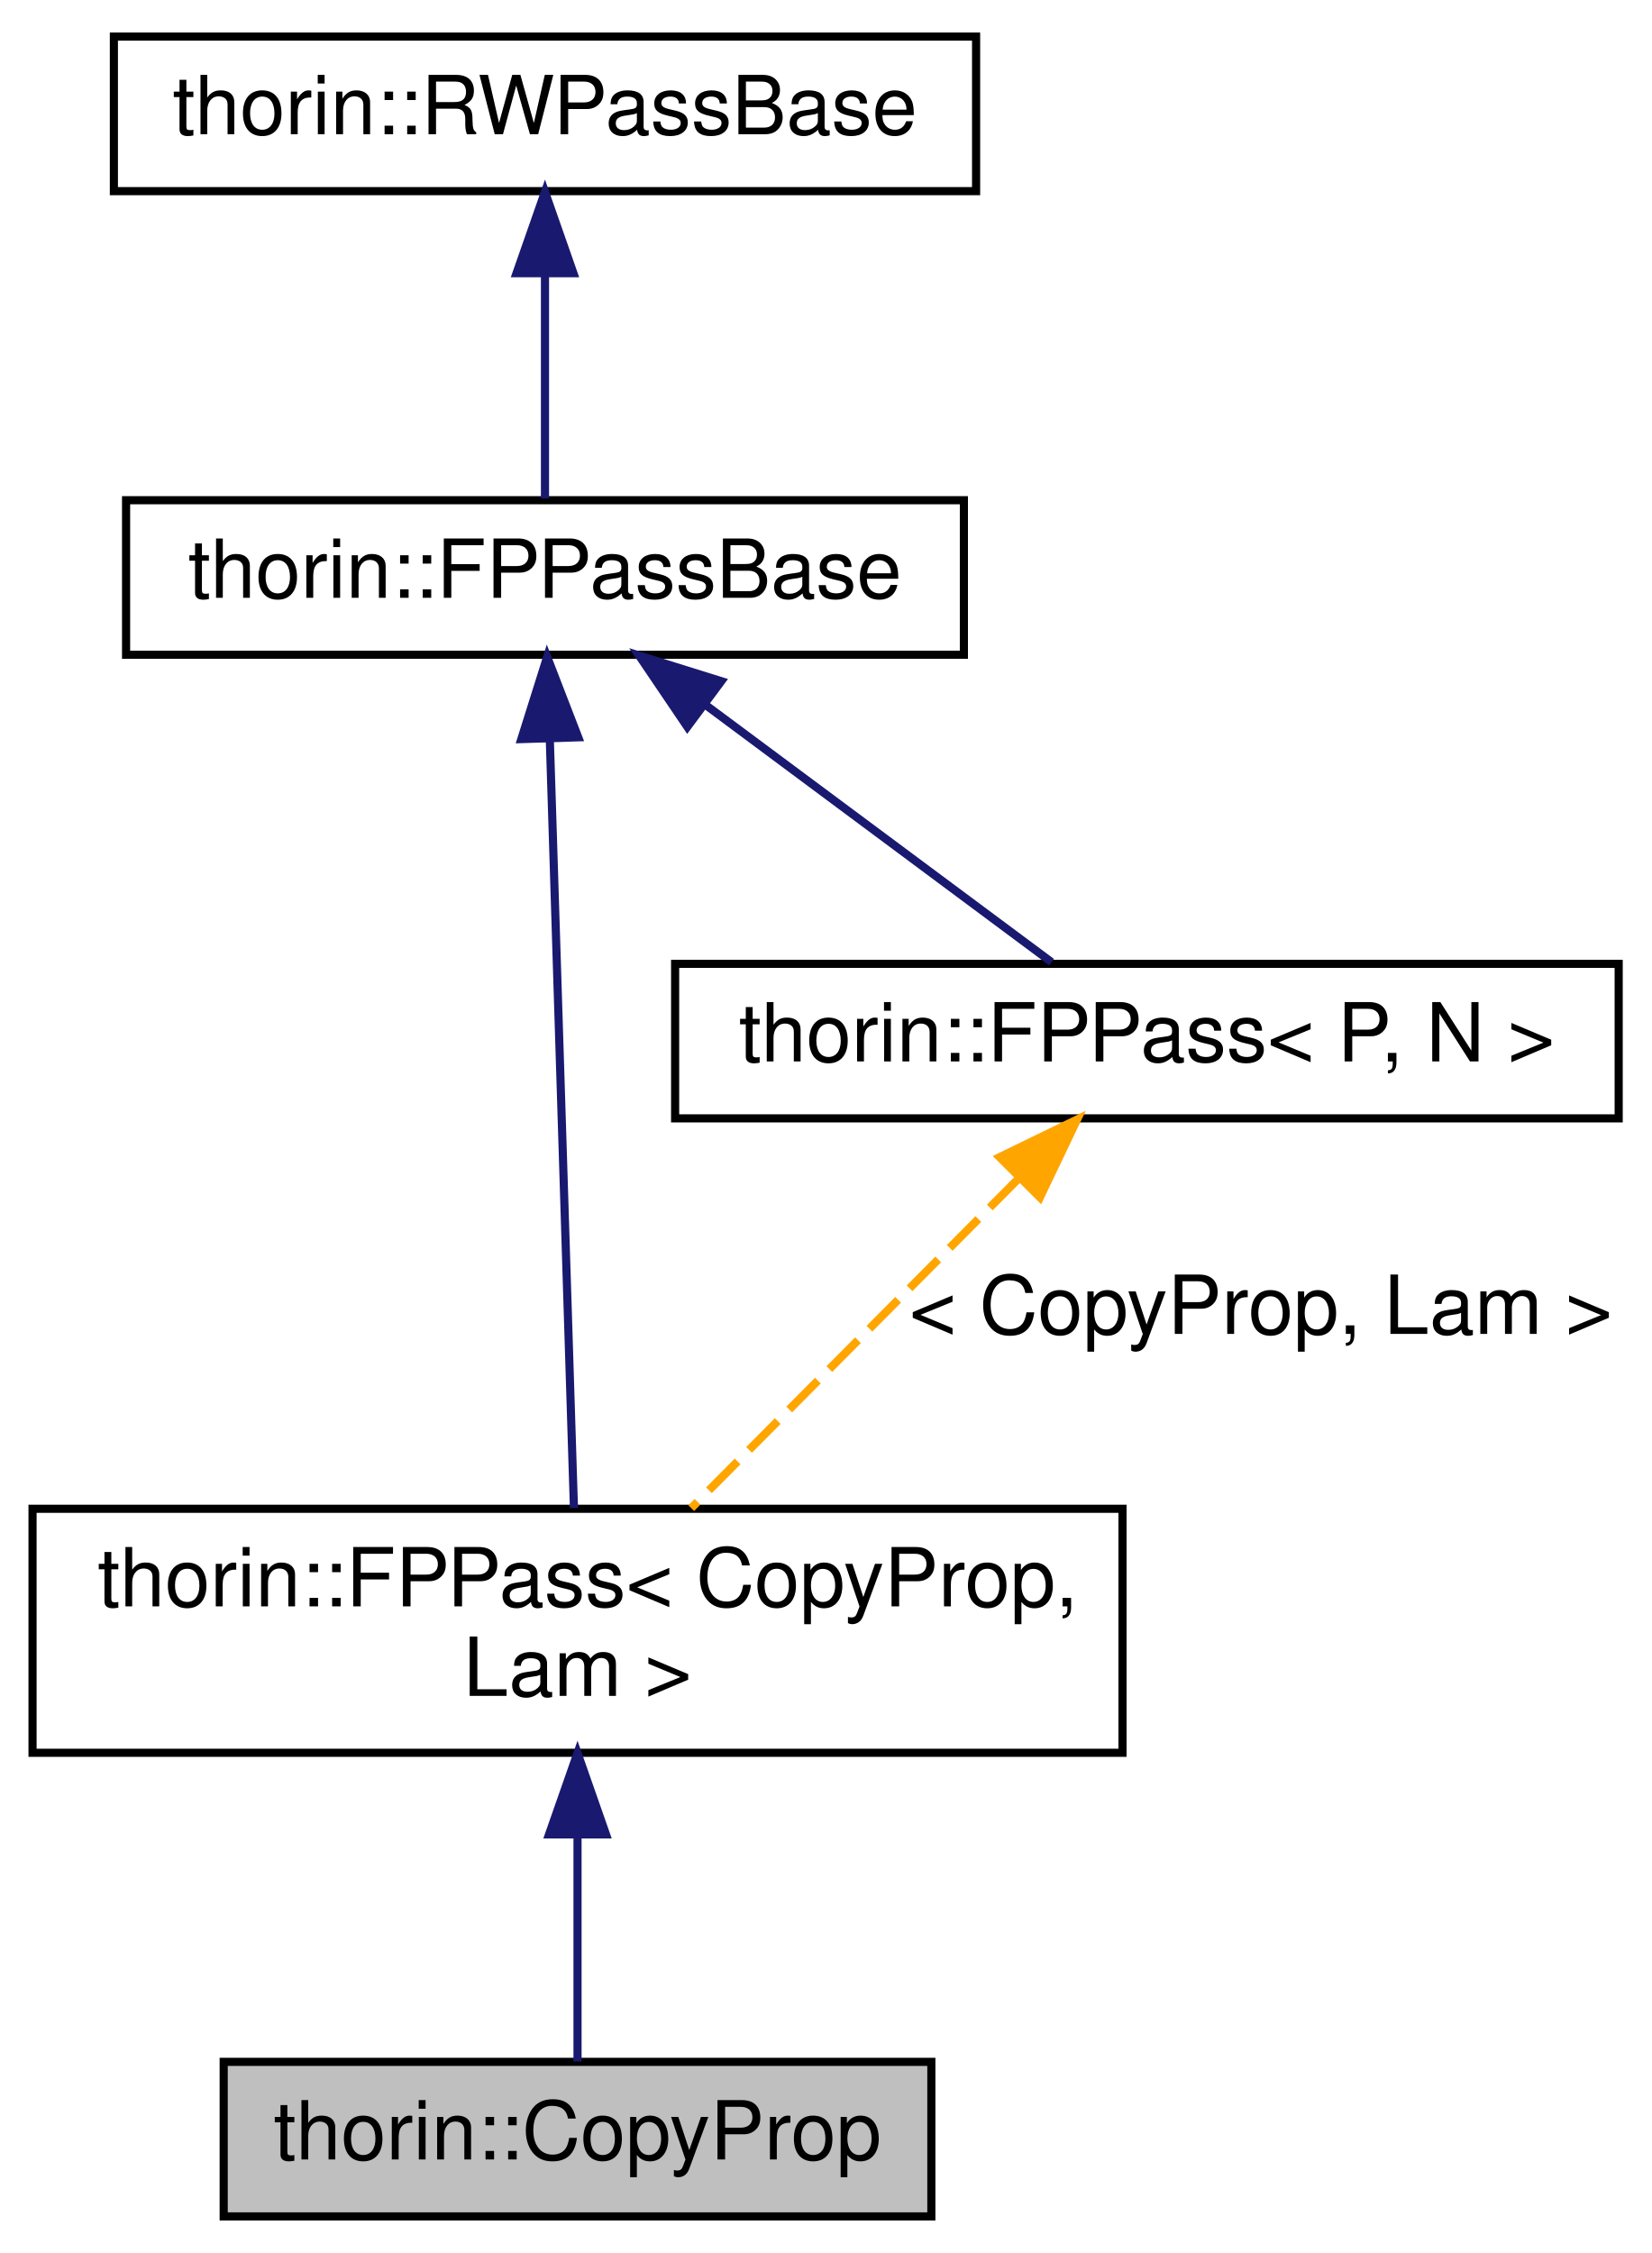
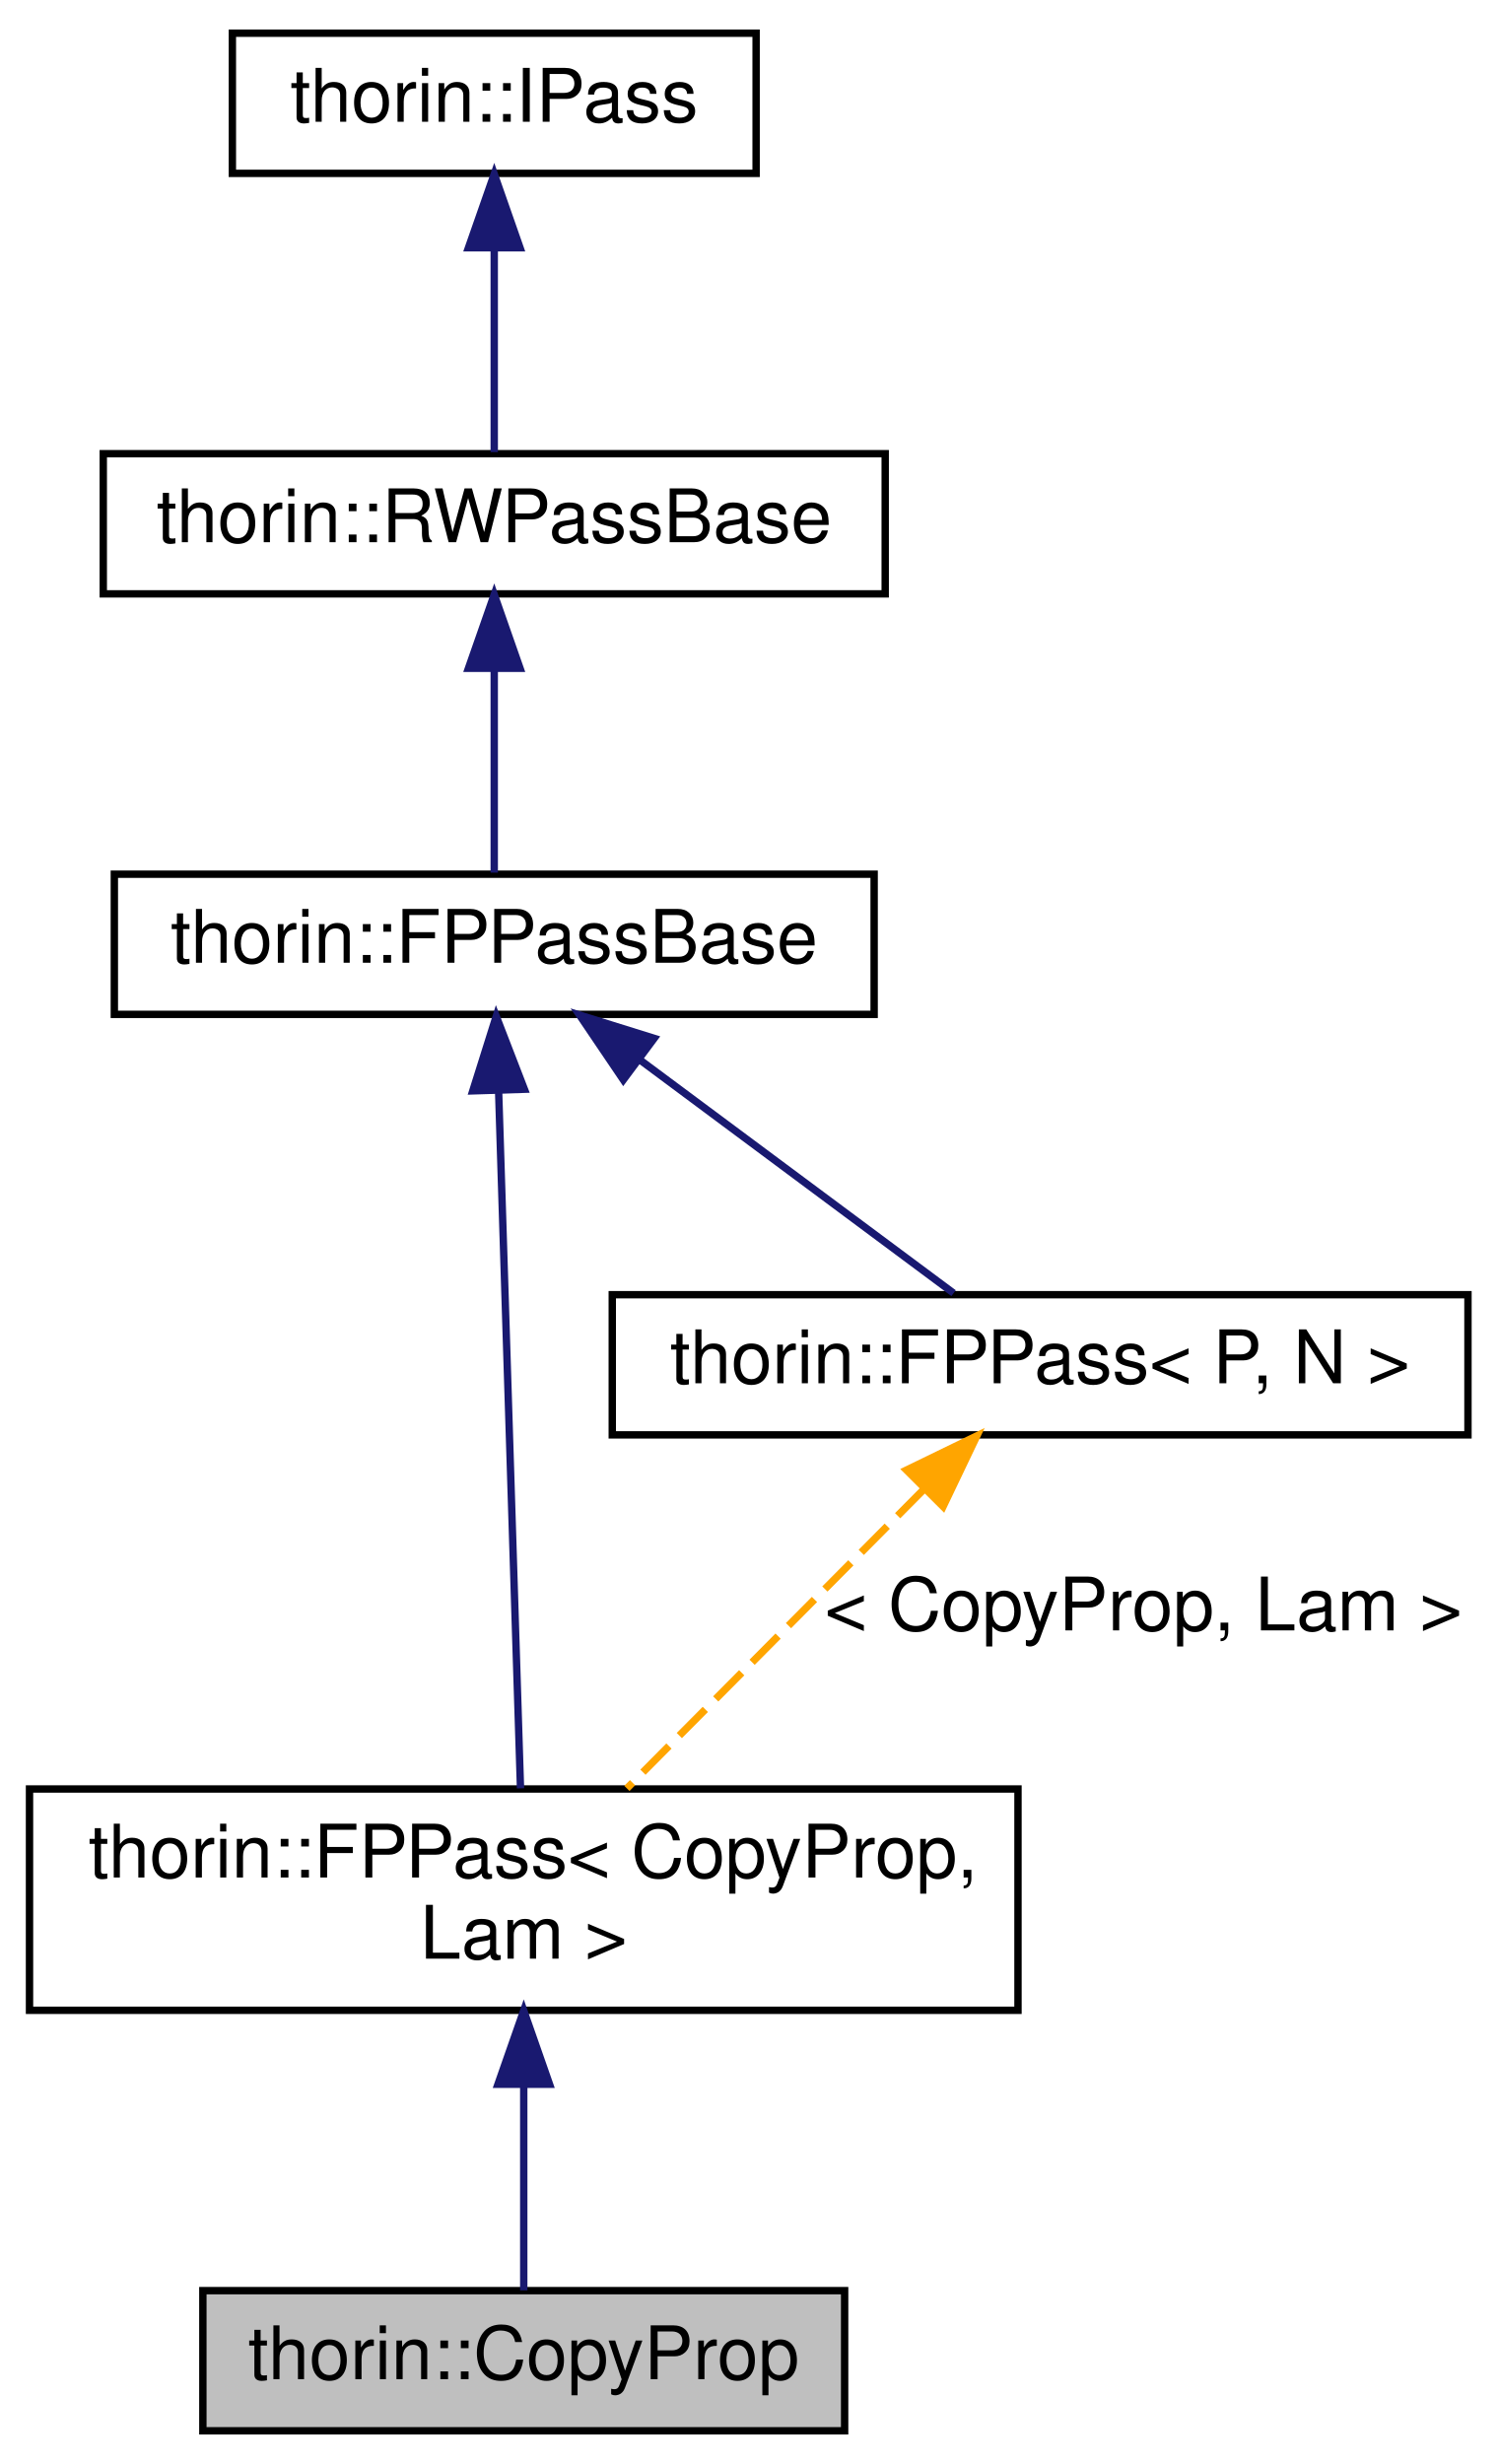
- <svg xmlns="http://www.w3.org/2000/svg" xmlns:xlink="http://www.w3.org/1999/xlink" width="203pt" height="277pt" viewBox="0.00 0.00 203.00 277.00">
-   <g id="graph0" class="graph" transform="scale(1 1) rotate(0) translate(4 273)">
+ <svg xmlns="http://www.w3.org/2000/svg" xmlns:xlink="http://www.w3.org/1999/xlink" width="203pt" height="334pt" viewBox="0.00 0.00 203.00 334.00">
+   <g id="graph0" class="graph" transform="scale(1 1) rotate(0) translate(4 330)">
    <g id="node1" class="node">
      <g id="a_node1">
        <a xlink:title="This FPPass is similar to sparse conditional constant propagation (SCCP).">
          <polygon fill="#bfbfbf" stroke="black" points="23.5,-0.5 23.5,-19.5 110.5,-19.5 110.5,-0.5 23.5,-0.5" />
          <text text-anchor="middle" x="67" y="-7.5" font-family="Helvetica,sans-Serif" font-size="10.00">thorin::CopyProp</text>
        </a>
      </g>
    </g>
    <g id="node2" class="node">
      <g id="a_node2">
        <a xlink:href="classthorin_1_1FPPass.html" target="_top" xlink:title=" ">
          <polygon fill="none" stroke="black" points="0,-57.5 0,-87.5 134,-87.5 134,-57.5 0,-57.5" />
          <text text-anchor="start" x="8" y="-75.5" font-family="Helvetica,sans-Serif" font-size="10.00">thorin::FPPass&lt; CopyProp,</text>
          <text text-anchor="middle" x="67" y="-64.5" font-family="Helvetica,sans-Serif" font-size="10.00"> Lam &gt;</text>
        </a>
      </g>
    </g>
    <g id="edge1" class="edge">
      <path fill="none" stroke="midnightblue" d="M67,-47.35C67,-37.51 67,-26.78 67,-19.54" />
      <polygon fill="midnightblue" stroke="midnightblue" points="63.5,-47.47 67,-57.47 70.5,-47.47 63.5,-47.47" />
    </g>
    <g id="node3" class="node">
      <g id="a_node3">
        <a xlink:href="classthorin_1_1FPPassBase.html" target="_top" xlink:title="Base class for all FPPasses.">
          <polygon fill="none" stroke="black" points="11.5,-192.5 11.5,-211.5 114.5,-211.5 114.5,-192.5 11.5,-192.5" />
          <text text-anchor="middle" x="63" y="-199.5" font-family="Helvetica,sans-Serif" font-size="10.00">thorin::FPPassBase</text>
        </a>
      </g>
    </g>
    <g id="edge2" class="edge">
      <path fill="none" stroke="midnightblue" d="M63.6,-181.9C64.41,-156.05 65.84,-110.54 66.56,-87.59" />
      <polygon fill="midnightblue" stroke="midnightblue" points="60.09,-182.13 63.27,-192.24 67.09,-182.35 60.09,-182.13" />
    </g>
-     <g id="node5" class="node">
-       <g id="a_node5">
+     <g id="node6" class="node">
+       <g id="a_node6">
        <a xlink:href="classthorin_1_1FPPass.html" target="_top" xlink:title="Inherit from this class using CRTP if you do need a Pass with a state.">
          <polygon fill="none" stroke="black" points="79,-135.5 79,-154.5 195,-154.5 195,-135.5 79,-135.5" />
          <text text-anchor="middle" x="137" y="-142.5" font-family="Helvetica,sans-Serif" font-size="10.00">thorin::FPPass&lt; P, N &gt;</text>
        </a>
      </g>
    </g>
-     <g id="edge5" class="edge">
+     <g id="edge6" class="edge">
      <path fill="none" stroke="midnightblue" d="M82.8,-186.29C96.35,-176.21 113.88,-163.19 125.27,-154.71" />
      <polygon fill="midnightblue" stroke="midnightblue" points="80.5,-183.63 74.56,-192.41 84.68,-189.25 80.5,-183.63" />
    </g>
    <g id="node4" class="node">
      <g id="a_node4">
        <a xlink:href="classthorin_1_1RWPassBase.html" target="_top" xlink:title="All Passes that want to be registered in the PassMan must implement this interface.">
          <polygon fill="none" stroke="black" points="10,-249.5 10,-268.5 116,-268.5 116,-249.5 10,-249.5" />
          <text text-anchor="middle" x="63" y="-256.5" font-family="Helvetica,sans-Serif" font-size="10.00">thorin::RWPassBase</text>
        </a>
      </g>
    </g>
    <g id="edge3" class="edge">
      <path fill="none" stroke="midnightblue" d="M63,-239.12C63,-229.82 63,-219.06 63,-211.71" />
      <polygon fill="midnightblue" stroke="midnightblue" points="59.5,-239.41 63,-249.41 66.5,-239.41 59.5,-239.41" />
    </g>
+     <g id="node5" class="node">
+       <g id="a_node5">
+         <a xlink:href="classthorin_1_1IPass.html" target="_top" xlink:title=" ">
+           <polygon fill="none" stroke="black" points="27.5,-306.5 27.5,-325.5 98.5,-325.5 98.5,-306.5 27.5,-306.5" />
+           <text text-anchor="middle" x="63" y="-313.5" font-family="Helvetica,sans-Serif" font-size="10.00">thorin::IPass</text>
+         </a>
+       </g>
+     </g>
    <g id="edge4" class="edge">
+       <path fill="none" stroke="midnightblue" d="M63,-296.12C63,-286.82 63,-276.06 63,-268.71" />
+       <polygon fill="midnightblue" stroke="midnightblue" points="59.5,-296.41 63,-306.41 66.5,-296.41 59.5,-296.41" />
+     </g>
+     <g id="edge5" class="edge">
      <path fill="none" stroke="orange" stroke-dasharray="5,2" d="M121.21,-128.09C109.11,-115.91 92.59,-99.27 80.98,-87.58" />
      <polygon fill="orange" stroke="orange" points="118.89,-130.73 128.42,-135.36 123.85,-125.79 118.89,-130.73" />
      <text text-anchor="middle" x="151" y="-109" font-family="Helvetica,sans-Serif" font-size="10.00"> &lt; CopyProp, Lam &gt;</text>
    </g>
  </g>
</svg>
